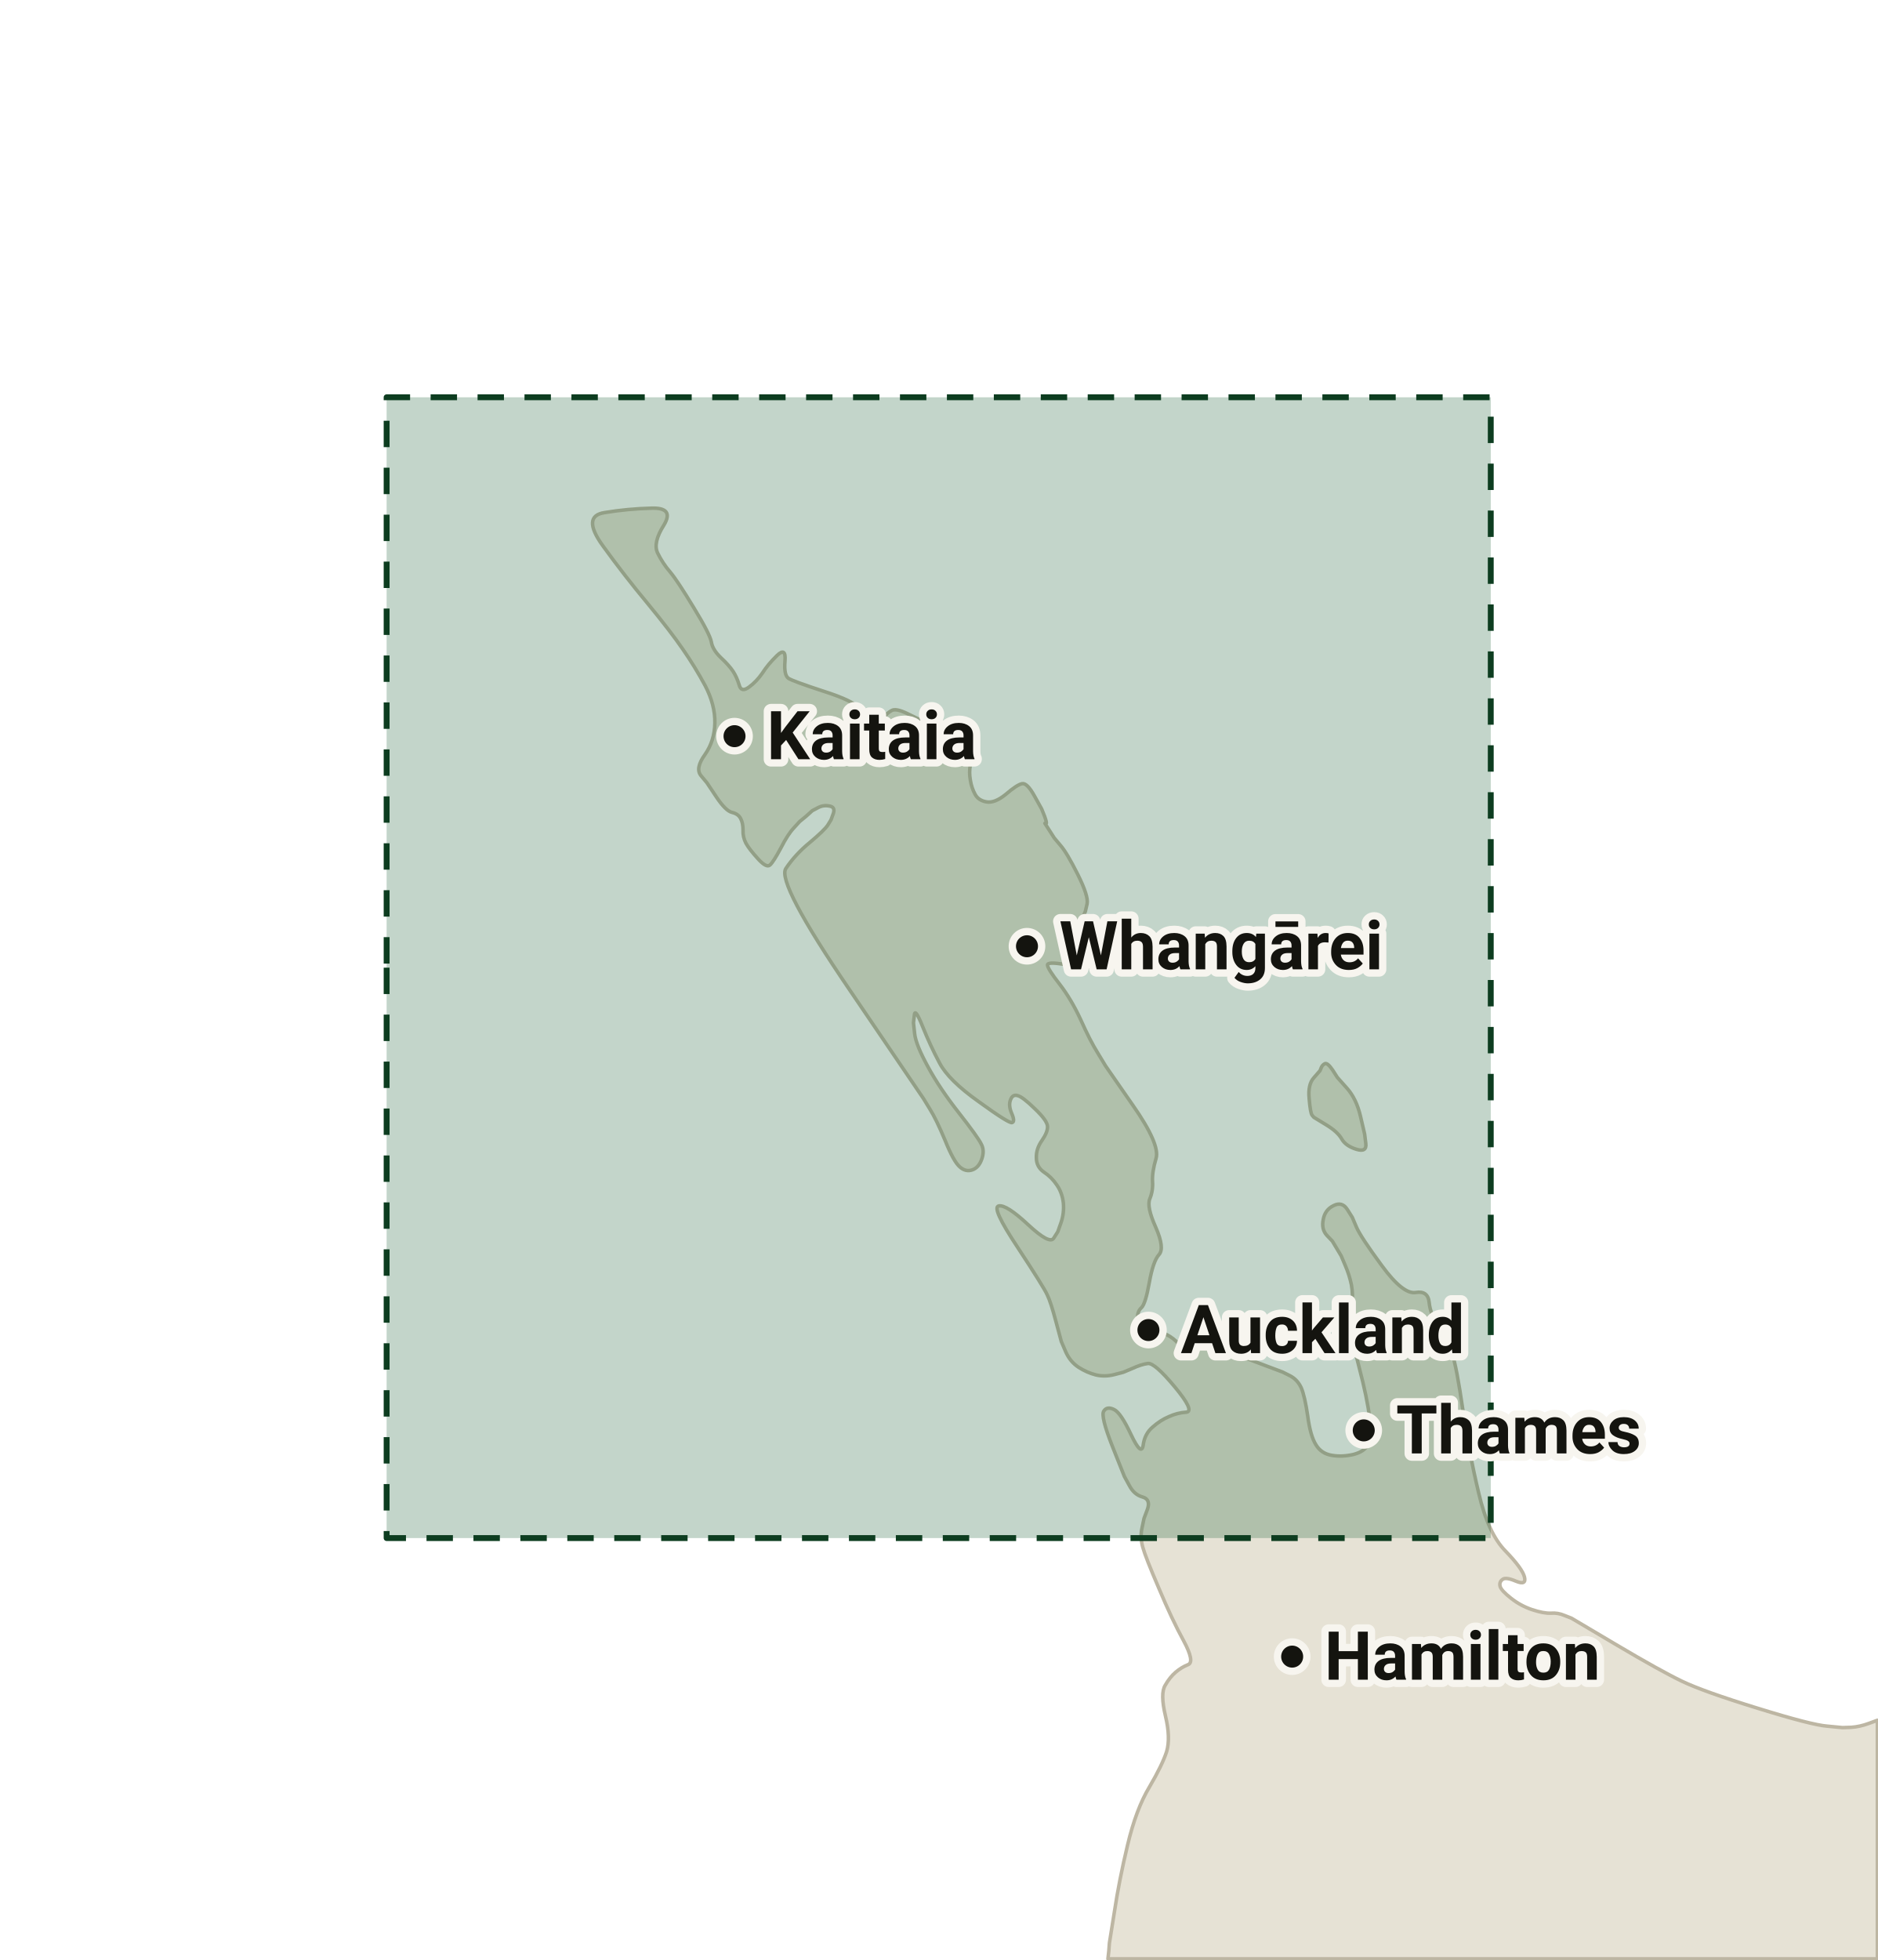
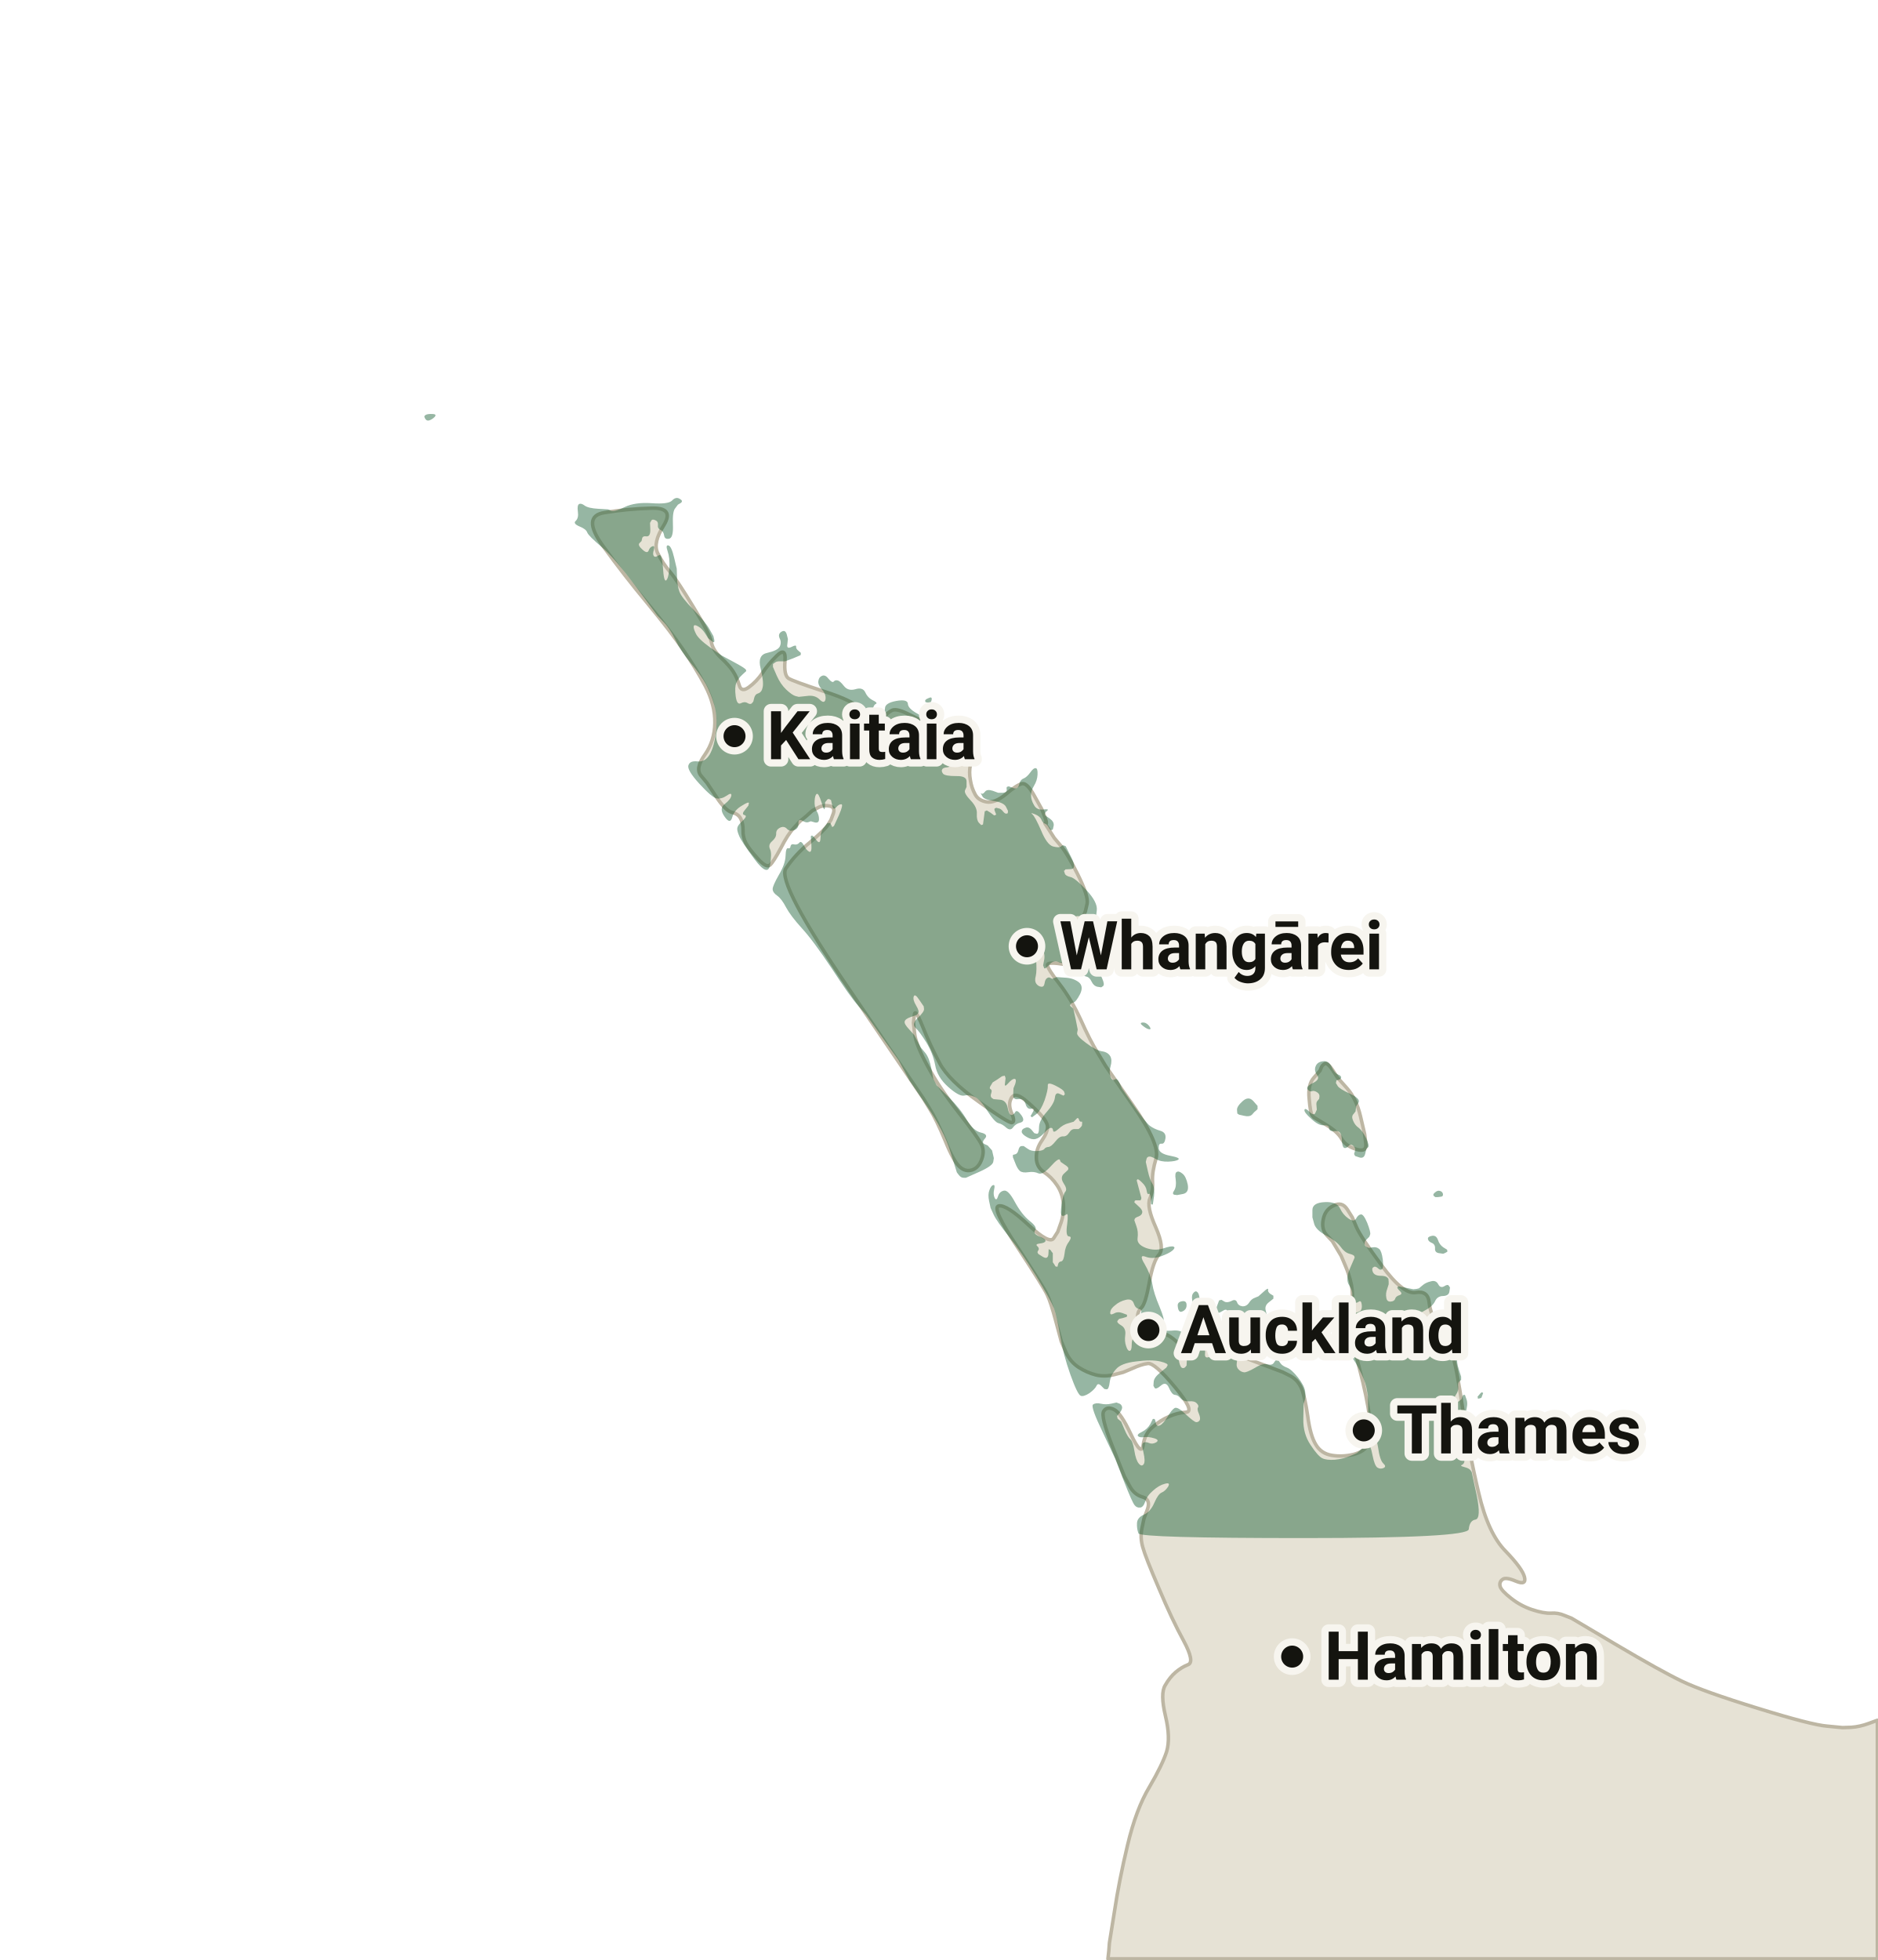
<svg xmlns="http://www.w3.org/2000/svg" viewBox="0 0 640 668" width="640" height="668" role="img">
  <style>
  .land { fill: #e6e2d5; stroke: #bdb6a3; stroke-width: 1.2; stroke-linejoin: round; }
  .admin { fill: none; stroke: #cfcabb; stroke-width: 1; stroke-linejoin: round; }
  /* **No stroke, on purpose.** A region is often a dozen Level III ecoregions,
     drawn as one path with a subpath each, so any stroke outlines every
     *internal* seam as boldly as the region's own edge — the Mid-Atlantic, at
     fifteen of them, read as a shattered windscreen. And those seams answer no
     question a reader has: the caption already names the ecoregions in words,
     and which of them a garden sits in changes nothing about what to plant. The
     region is one shape, so it is drawn as one shape. Because every ring is a
     subpath of a single path, fill-opacity composites once for the whole
     union - touching polygons leave no seam at all. */
  .cover { fill: #175e33; fill-opacity: 0.45; }
  .cover-box { fill: #175e33; fill-opacity: 0.26; stroke: #0d3d20; stroke-width: 2;
               stroke-dasharray: 9 7; stroke-linejoin: round; }
  .pin { fill: #14140f; stroke: #f7f5ef; stroke-width: 2.5; }
  .pin-label { font: 600 23px system-ui, -apple-system, "Segoe UI", Roboto, sans-serif;
               fill: #14140f; stroke: #f7f5ef; stroke-width: 5; paint-order: stroke;
               stroke-linejoin: round; dominant-baseline: central; }
  @media (prefers-color-scheme: dark) {
    .land { fill: #2e3325; stroke: #545d43; }
    .admin { stroke: #434b36; }
    .cover { fill: #7ec894; fill-opacity: 0.42; }
    .cover-box { fill: #7ec894; fill-opacity: 0.22; stroke: #b9e6c6; }
    .pin { fill: #f2f1e8; stroke: #14160f; }
    .pin-label { fill: #f2f1e8; stroke: #14160f; }
  }
</style>
  <path class="land" fill-rule="evenodd" d="M463.8 380.5L465.2 386.5L465.6 389.7Q466 392.8 462.4 391.7Q458.8 390.6 457.4 388.2Q456 385.7 452 383.3L447.9 380.8L447.3 380.1Q446.7 379.3 446.3 374.5Q445.8 369.6 447.9 367.3L450 364.9L450.4 363.9Q450.8 362.9 451.7 362.5Q452.6 362.2 454.3 364.7L455.9 367.2L459.2 370.9Q462.4 374.5 463.8 380.5ZM249.9 228.8Q251.2 230.8 252 233.5Q252.7 236.1 255.3 234.2Q257.9 232.3 259.9 229.4Q261.8 226.4 264.9 223.4Q268 220.4 267.6 225.3Q267.2 230.1 268.8 231.2Q270.4 232.2 280.8 235.6Q291.2 238.9 293.4 241.8Q295.5 244.6 297.7 245.4Q299.9 246.2 301.2 244.6Q302.4 243 303.9 242.2Q305.3 241.3 309.1 243.1L312.8 244.9L321.3 249.8Q329.8 254.7 330.5 256.4Q331.2 258.1 330.8 260.7Q330.3 263.2 330.8 265.9Q331.2 268.5 332.4 270.7Q333.5 272.8 336.3 273.3Q339.1 273.8 342.9 270.7Q346.6 267.5 348.4 267.1Q350.1 266.7 352.6 271.2L355.1 275.7L356.1 278.2Q357 280.7 356.6 280.7L356.2 280.6L357.8 283.1L359.4 285.6L361.5 288.1Q363.7 290.6 367.4 298Q371.1 305.4 370.6 308L370 310.6L369 313Q367.9 315.3 371.3 322.2Q374.7 329 372.5 329.5Q370.2 329.9 363.5 328.8Q356.8 327.6 357.1 329Q357.3 330.4 361.2 335.4Q365.1 340.4 368.4 347.5Q371.6 354.7 374.3 359L376.9 363.3L386.2 376.7Q395.5 390 394.1 394.8Q392.7 399.5 392.9 402.7Q393.1 405.8 392 408.5Q390.8 411.2 394 418.3Q397.1 425.4 395.1 427.6Q393.1 429.8 391.8 437.1Q390.5 444.4 389.1 445.7Q387.6 447 387.8 449.7Q388 452.3 391.8 453Q395.5 453.7 397.8 454.9Q400 456 402 458.2Q403.9 460.3 405.1 457.7Q406.3 455.1 408 454.4Q409.6 453.7 414.1 457.2Q418.5 460.6 427.9 464.1L437.2 467.6L439.8 468.9Q442.3 470.2 443.6 473Q444.8 475.8 445.8 482.6Q446.7 489.4 448.6 492.4Q450.4 495.4 454 496Q457.5 496.6 461.4 495.7Q465.2 494.7 466.4 492.3Q467.6 489.8 466.9 483.2Q466.1 476.5 463.3 465.9Q460.5 455.2 460.5 451.8L460.5 448.3L460.9 444.8Q461.3 441.3 460.7 437.9Q460 434.5 458.6 431.3L457.2 428L455.7 425.5L454.2 423L452.3 421Q450.4 418.9 451.1 415.6Q451.7 412.3 454.6 410.9Q457.5 409.4 459.3 412.2L461 414.9L462.4 418.2Q463.8 421.5 471.1 431.4Q478.3 441.2 482.6 440.5Q486.8 439.8 487.2 443.9Q487.6 448 490.5 452.2Q493.4 456.3 495 461.2Q496.6 466 498.7 480.6Q500.8 495.1 504.1 508.9Q507.3 522.6 513.2 528.6Q519 534.6 519.7 537.5Q520.4 540.4 516.8 538.9Q513.3 537.4 512.2 538.3Q511 539.2 511.4 540.7Q511.8 542.1 515.1 544.7Q518.4 547.3 522.3 548.6Q526.2 549.9 528.7 549.8Q531.1 549.6 533.4 550.6L535.7 551.5L550.9 560.5Q566.1 569.5 573.4 573Q580.7 576.5 599.2 582.2Q617.6 587.9 622.9 588.3L628.1 588.8L631.1 588.7Q634 588.5 637 587.4L640 586.3L640 627L640 667.6L508.9 667.6L377.7 667.6L378 664.9L378.2 662.2L379.9 651.6Q381.5 640.9 384.4 628.8Q387.3 616.6 391.8 609.1Q396.2 601.6 397.7 597Q399.1 592.3 397.3 584.8Q395.5 577.2 397.2 574.4Q398.8 571.6 400.8 569.9Q402.8 568.2 405.1 567.3Q407.3 566.3 403.5 559.2Q399.6 552.1 395.1 541.4Q390.5 530.7 389.6 527.4Q388.6 524 389.3 520.8L390 517.5L391.2 514.3Q392.3 511 389.5 510.2Q386.6 509.4 385 506.3L383.3 503.2L379.2 492.9Q375.1 482.5 376.3 480.9Q377.4 479.2 379.8 480.4Q382.1 481.5 385.6 489Q389.1 496.4 389.7 492.6Q390.2 488.7 392.9 486.4Q395.6 484 398.5 482.8Q401.3 481.5 404.4 481.3Q407.4 481 400.5 472.7Q393.6 464.4 391.3 464.7Q389 465 386 466.4L382.9 467.7L379.8 468.5Q376.6 469.3 373.6 468.6Q370.5 467.8 367.7 466Q364.8 464.1 363.3 460.7L361.8 457.2L360 450.5Q358.2 443.7 357 441.3Q355.9 438.8 346.9 425.1Q337.8 411.4 340.5 411Q343.1 410.5 350.5 417.4Q357.8 424.2 359.2 422L360.6 419.8L361.7 416.7Q362.8 413.5 362.5 410Q362.1 406.5 360.3 403.9Q358.5 401.2 355.9 399.5Q353.3 397.7 353.3 394.6Q353.2 391.5 355.2 388.7Q357.2 385.8 357.1 383.9Q357 381.9 352.8 377.9Q348.6 373.8 346.9 373.4Q345.2 372.9 344.5 374.8Q343.7 376.7 344.9 379.5Q346.1 382.3 345 382.6Q343.9 382.9 333.7 375.5Q323.4 368.2 320.3 362.3Q317.1 356.3 314.5 349.8Q311.9 343.3 311.7 346L311.4 348.6L311.8 352.3Q312.2 356 316.3 363.5Q320.3 370.9 326.9 379.3Q333.4 387.6 334.5 389.9Q335.7 392.1 334.7 395Q333.7 397.9 331.5 398.7Q329.2 399.5 327.2 397.7Q325.1 395.9 322.2 388.7Q319.2 381.5 317 378L314.8 374.4L289.8 337.6Q264.7 300.8 267.9 296Q271.1 291.2 276.1 287.1Q281 283 282.2 281.2L283.3 279.4L284.1 277.2Q284.8 275 282.7 274.7Q280.6 274.3 278.8 275.3L276.9 276.3L274.8 278.2L272.6 280L270.6 282.2Q268.6 284.3 266.2 289Q263.7 293.7 262.5 294.8Q261.3 295.9 258.4 292.7Q255.4 289.4 254.3 287.4Q253.2 285.3 253.3 282.9Q253.3 280.5 252.5 279Q251.7 277.4 249.6 276.9Q247.4 276.4 244.2 271.6L241 266.8L239 264.4Q236.9 261.9 240.3 257.2Q243.6 252.5 243.7 246.4Q243.8 240.2 240.4 233.7Q236.9 227.2 232.8 221.3Q228.7 215.3 220.8 205.7Q212.8 196.1 205.5 186Q198.2 175.9 206.1 174.7Q214 173.4 222 173.2Q230 172.9 226.3 179Q222.5 185 224.2 188.5Q225.9 192 228.5 195Q231 198 236.5 207.1Q242 216.1 242.5 218.8Q242.9 221.4 245.7 224.1Q248.5 226.7 249.9 228.8Z" />
-   <path class="cover-box" fill-rule="evenodd" d="M131.8 329.8L131.8 524.2L320 524.2L508.2 524.2L508.2 329.8L508.2 135.4L320 135.4L131.8 135.4L131.8 329.8Z" />
+   <path class="cover" fill-rule="evenodd" d="M505.3 475.6L505 476.4L504.4 476.6L503.8 476.7L503.8 476.4L503.7 476L504.4 475.2Q505.1 474.3 505.4 474.6L505.6 474.8L505.3 475.6ZM435.5 454.9Q435.7 458.2 434.9 458.3Q434 458.4 433.2 457.5Q432.4 456.6 432.7 454.9L433 453.2L433.7 452.3Q434.4 451.3 434.9 451.4Q435.3 451.5 435.5 454.9ZM403.7 446.6Q402.7 447.3 402.2 447Q401.6 446.6 401.5 445.2Q401.3 443.8 402.9 443.5Q404.4 443.2 404.5 444.6Q404.6 445.9 403.7 446.6ZM408.1 445Q407.1 446.2 406.6 443.9Q406 441.6 406.8 440.7Q407.5 439.8 408.1 440.3Q408.7 440.7 408.9 442.3Q409 443.8 408.1 445ZM432.6 443.8Q431 445 431.5 446.7L431.9 448.4L431.7 449.3L431.4 450.1L430.6 450.7Q429.8 451.2 429.3 450.5Q428.8 449.8 428 450.4Q427.1 450.9 426.5 450.6Q425.9 450.2 424.2 450.7Q422.5 451.2 422.1 450.6Q421.7 450 420.5 449.9Q419.2 449.7 419.6 449.1Q419.9 448.5 419.3 448.1L418.6 447.7L418.4 446.8Q418.1 445.9 416.6 446.9Q415 447.9 414.7 447.2Q414.4 446.4 415 444.8L415.6 443.2L416 443.1L416.4 443L417.4 443.6Q418.3 444.1 419.8 443.4Q421.2 442.6 421.7 443.8Q422.1 445 423.5 445.2Q424.9 445.3 425.8 444Q426.6 442.7 427.8 442.3L429 441.8L430.7 440.3Q432.4 438.7 432.3 439.5Q432.1 440.3 433.1 441L434.1 441.6L434.1 442.1L434.1 442.6L432.6 443.8ZM492.7 427L492 427.3L490.6 427.1Q489.1 426.9 489.2 425.5Q489.3 424.1 488.1 423.6Q486.9 423.1 486.8 422.3Q486.6 421.5 488.1 421.2Q489.6 420.9 490.2 422.6Q490.7 424.2 492 425.1L493.3 425.9L493.4 426.3L493.4 426.6L492.7 427ZM491.5 407.8L490.9 407.9L490.1 408L489.3 408L488.8 407.6Q488.3 407.1 489.2 406.4Q490.1 405.6 490.9 405.9Q491.7 406.1 491.9 406.9Q492 407.6 491.5 407.8ZM403.4 406.9L401.3 407.3L400.4 407.2Q399.4 407 400.3 405.7Q401.1 404.4 400.8 402Q400.4 399.7 401.2 399.4Q401.9 399 403.1 400Q404.3 400.9 404.9 403.7Q405.4 406.4 403.4 406.9ZM428.2 378.5L427.6 379L426.8 379.9Q425.9 380.7 424.2 380.3L422.4 379.9L422.1 379.7L421.8 379.5L421.7 378.3Q421.6 377.1 423.6 375.3Q425.6 373.5 427.2 375.2L428.7 376.9L428.7 377.5L428.7 378L428.2 378.5ZM456 370.1Q456.6 371.1 460.3 372.8Q463.9 374.5 463.1 375.8L462.3 377.1L462.2 378L462.1 378.8L461.4 379.7Q460.6 380.5 461.3 382Q461.9 383.5 463.2 384.4Q464.4 385.3 465.7 387.9Q466.9 390.4 466.4 391L465.8 391.5L465.4 393.2Q465 394.9 463.5 394.5L462 394L461.8 393.7L461.6 393.3L461.9 392.3Q462.2 391.2 461.3 390.5Q460.4 389.7 459.7 390.6Q458.9 391.5 458.2 391.2Q457.5 390.8 457.4 388Q457.2 385.2 455.2 385.5Q453.1 385.7 453.1 384.5Q453 383.4 451.3 383.5Q449.6 383.7 447.1 381.4Q444.5 379.1 444.7 378.3Q444.8 377.4 446.4 378.9Q447.9 380.4 448.4 379.3L448.9 378.2L448.8 376.9Q448.6 375.6 449.2 375.1L449.7 374.5L449.8 373.7Q449.9 372.8 448.9 372.2Q447.9 371.6 447.2 371.9Q446.5 372.2 445.8 371.3Q445.1 370.3 447.6 369.1Q450.1 367.9 449 366.4Q447.9 364.9 448.5 363.4Q449.1 361.9 451 361.7Q452.8 361.4 453.9 363.5Q454.9 365.7 456.1 366.2Q457.2 366.6 457.2 367.2Q457.2 367.7 456.4 368L455.6 368.2L455.5 368.7L455.4 369.1L456 370.1ZM391.7 349.6Q392.6 350.8 391.9 350.8Q391.1 350.8 389.7 349.7Q388.2 348.6 389.5 348.5Q390.7 348.4 391.7 349.6ZM317.6 238.5Q317.4 239.7 316.5 239.5L315.5 239.3L315.4 238.9Q315.3 238.4 316.6 237.9Q317.8 237.3 317.6 238.5ZM232.1 171.4L231.1 172L230.2 173.2Q229.2 174.3 229.4 178.8Q229.6 183.3 228.1 183.6Q226.6 183.9 226.4 182.5Q226.2 181.1 225.2 180.6Q224.1 180.1 224.3 178.9Q224.4 177.7 223.4 177.3Q222.3 176.8 222 177.5L221.6 178.2L221.7 180.6Q221.7 182.9 220.4 182.8Q219.1 182.6 218.9 183.5L218.7 184.4L218 185.1Q217.3 185.8 219 187.3Q220.6 188.8 221.1 187.7Q221.5 186.5 222.4 186.2Q223.3 185.8 222.9 187.4Q222.4 188.9 222.9 189.5Q223.3 190.1 224.5 189.3Q225.6 188.4 226 193.4Q226.3 198.4 227.1 197.8Q227.9 197.1 228.2 193.6Q228.4 190.2 227.6 187.9Q226.8 185.6 227.9 185.9Q228.9 186.2 229.8 190L230.7 193.8L230.8 196.8Q230.9 199.7 231.6 201.6Q232.3 203.6 236.5 207.9Q240.6 212.1 241.9 214.5L243.2 216.8L243.5 218.1Q243.7 219.4 242.6 218.5L241.4 217.5L240.4 215.9Q239.3 214.2 238 213.5Q236.7 212.7 236.5 213.4Q236.3 214.1 237.2 215.9Q238 217.7 242 220.6L246 223.4L250.1 225.6Q254.2 227.8 254.3 228.3L254.4 228.7L253 230Q251.6 231.3 251 232.8Q250.4 234.2 250.8 237.3Q251.2 240.3 252.5 239.7Q253.8 239 254.8 239.6Q255.8 240.2 256.3 239.7L256.8 239.1L257.1 237.9Q257.4 236.6 258.5 236.3Q259.7 235.9 260 234.2Q260.4 232.4 259.3 227.8Q258.1 223.2 261.6 222.5Q265.1 221.7 265.8 220.4Q266.5 219 265.8 217.6Q265.1 216.1 266.4 215.3Q267.7 214.5 268.2 216.2L268.6 217.8L268.4 219.6Q268.1 221.3 269.8 220.5Q271.5 219.6 271.4 220.4Q271.3 221.1 272.2 221.8L273 222.5L273 222.9L272.9 223.3L270.3 224.4L267.6 225.4L266.2 225.4Q264.8 225.3 264.2 225.8L263.5 226.3L263.5 226.8L263.5 227.3L264.8 230.3Q266.1 233.2 268 235Q269.9 236.8 271.1 237.2L272.3 237.5L275.1 237.2Q277.8 236.8 279.4 238.4Q281 240 281.4 238.4Q281.7 236.7 280.2 235Q278.7 233.3 279 232Q279.2 230.7 280.3 230.3Q281.4 229.9 282.5 231.4Q283.7 232.8 284.2 232.3Q284.7 231.7 285.5 231.9Q286.3 232 287.7 233.8Q289.1 235.6 291.6 234.9Q294.1 234.1 295 236Q295.8 237.8 297.6 238.7Q299.3 239.5 298.6 239.9Q297.8 240.2 297.5 241.9Q297.1 243.5 295.5 244.5Q293.8 245.5 295.4 247.5Q296.9 249.4 298.6 249.3Q300.3 249.1 299.9 247.2Q299.5 245.2 300.6 244.2Q301.6 243.1 301.7 241.4Q301.7 239.6 305.5 238.9Q309.4 238.2 309.5 239.9Q309.6 241.5 312.7 243.2Q315.8 244.9 316.6 247.3Q317.3 249.7 318.1 250.6Q318.8 251.4 320.8 252.1Q322.8 252.7 326.2 252.4Q329.5 252 330.2 252.4L330.8 252.8L332.5 255.4L334.2 258L334.4 258.9Q334.5 259.7 332.3 260.1Q330.1 260.5 329.6 260Q329 259.5 329.2 258.1L329.3 256.6L329 256.4Q328.6 256.2 328 257.2Q327.3 258.1 326.3 257Q325.3 255.9 323.7 256.4Q322.1 256.9 323.3 259.2Q324.4 261.4 323 261.5Q321.5 261.6 321.2 262.2Q320.8 262.8 321.5 263.7Q322.2 264.5 325.9 264.5Q329.5 264.4 329.5 266.3L329.5 268.2L329 269.3Q328.5 270.3 330.9 272.8Q333.2 275.2 333 277.4Q332.9 279.5 333.7 280.4L334.5 281.2L334.8 281.1L335.1 281L335.4 278.8L335.7 276.5L336 276.4L336.4 276.2L337.7 277L338.9 277.9L339.3 277.8L339.6 277.6L339.2 276.6Q338.8 275.6 339.2 275.5L339.6 275.3L340.4 275.5Q341.2 275.6 341.9 276.5Q342.6 277.4 343.1 277.3L343.5 277.2L343.6 276.8L343.6 276.3L342.9 274.9Q342.1 273.5 338.8 273Q335.4 272.5 334.9 271.4L334.3 270.3L334.7 270.5Q335.1 270.7 335.8 269.8Q336.5 268.9 338.4 269.5L340.3 270.2L341.8 270.2Q343.3 270.1 343.2 269.1Q343 268.1 343.5 268.1L343.9 268L345.5 268.6Q347 269.1 347.4 267.4Q347.8 265.7 349 265.3Q350.1 264.8 351.2 263.3Q352.3 261.7 353.1 261.8Q353.8 261.9 353.7 264Q353.6 266 352.5 267.8Q351.4 269.6 351.5 271.2Q351.5 272.7 352.5 274.4Q353.4 276.1 355.6 275.9Q357.8 275.6 357 276.3Q356.1 277 356.2 277.5L356.3 277.9L357.9 279Q359.4 280.1 359.2 281.4L358.9 282.7L358.5 282.9Q358 283 357.5 282Q356.9 280.9 356.2 280.7Q355.4 280.4 355 279.3Q354.5 278.2 352.8 277.5Q351 276.8 351.9 277.5Q352.8 278.2 354.9 283Q356.9 287.9 359 288.5Q361.1 289 361.7 288.5Q362.2 287.9 362.8 288.2L363.3 288.4L365.2 292.2Q367.1 296 365.2 296.2L363.2 296.3L363 296.6L362.7 296.8L363 297.7Q363.2 298.5 364.9 298.9Q366.5 299.2 370.4 303.4Q374.2 307.5 373.9 310.2L373.6 312.8L373.3 313L373 313.2L370.3 312.7L367.5 312.2L366.1 312.4Q364.6 312.6 364.9 313.4L365.1 314.2L365.8 314.7L366.4 315.1L367.9 315.2L369.3 315.3L369.5 315.5L369.6 315.7L368.9 316Q368.2 316.4 368.5 316.7L368.7 316.9L370.1 317.1Q371.5 317.3 371.4 318.6Q371.3 319.9 370.1 320.8Q368.8 321.6 370.5 323.2Q372.2 324.7 373.6 324.7Q375 324.7 374.8 328Q374.6 331.2 375.7 333.4Q376.7 335.6 376 336.1L375.4 336.5L374.1 336.3Q372.8 336 372.1 334.5Q371.4 333 370.2 332.8Q369 332.5 369 330.9Q368.9 329.3 367.4 329Q365.8 328.6 366.2 328L366.6 327.3L366.4 327.1L366.2 326.9L364.5 327.8Q362.7 328.6 360.9 327.9Q359.1 327.1 357.6 328.9Q356.1 330.6 355.9 329.8L355.6 329L356 326.9Q356.3 324.7 355 322.8Q353.6 320.9 353.2 321.9Q352.8 322.9 353.2 326.9Q353.5 330.8 353.1 332.6Q352.6 334.3 353.3 335.3Q354 336.2 355 336.3Q355.9 336.4 356.1 335.1Q356.3 333.8 356.9 333.4Q357.5 332.9 358.1 333.3L358.7 333.6L359.5 333.3L360.2 333L363 333.2Q365.8 333.3 367.7 334.7Q369.5 336.1 368.2 338.8Q366.8 341.5 365.9 341.7Q365 341.9 364.9 342.4L364.8 342.8L365.4 343.3L365.9 343.8L366.7 347.4L367.4 350.9L367.2 352Q366.9 353 370.3 355.5Q373.6 358 375.7 358.3Q377.7 358.6 378.5 360Q379.2 361.3 378.6 363.4Q378 365.4 378.6 367Q379.2 368.5 380 367.9Q380.8 367.3 381.7 369.2L382.5 371L386.5 376.8Q390.5 382.5 392 383.7Q393.5 384.8 395.6 385.4Q397.6 386 397.3 388Q397 389.9 396 389.8Q394.9 389.6 395 391.4Q395.2 393.2 398.9 393.9Q402.5 394.6 401.7 395.2Q400.9 395.8 398.3 395.9Q395.7 396 394 395Q392.3 394 391.6 394.2Q390.9 394.4 390.8 395.2L390.6 396L391.3 399.1Q392 402.2 392.9 403.5Q393.7 404.9 393.4 407.7L393 410.5L392.7 410.5L392.4 410.4L392.3 408.5Q392.1 406.5 391.6 406.9Q391.1 407.2 390.9 405.8Q390.7 404.3 389.3 403Q387.9 401.6 387.7 402L387.5 402.3L388.3 405.3L389.1 408.3L389 408.7L388.8 409.1L387.8 409.1Q386.8 409 386.8 409.4L386.7 409.8L388.1 411.1Q389.5 412.3 389.4 413.2Q389.3 414.1 388.1 414.6Q386.9 415 386.8 415.5L386.7 415.9L387.4 417.9Q388.1 419.8 387.8 422Q387.5 424.1 390.6 425.3Q393.6 426.4 396.5 425.5Q399.4 424.5 400.1 424.9Q400.8 425.2 399.7 426.2Q398.5 427.2 395.7 428.2Q392.8 429.2 390.5 428.3Q388.1 427.4 390.2 430.8Q392.2 434.2 392.8 437.5Q393.3 440.7 395.3 445.4Q397.2 450 396.5 450.1Q395.8 450.1 394.6 448.7Q393.3 447.2 392 448.1L390.7 449L390 449L389.2 449L388.9 448.8L388.6 448.5L389 447.4Q389.4 446.3 388.2 446.1Q387 445.8 386.5 444.2Q385.9 442.5 383.8 443Q381.7 443.5 380.2 444.8Q378.6 446 378.5 447.2Q378.3 448.4 379.7 447.7Q381 446.9 382.6 447.5L384.2 448.1L384.2 448.5L384.1 448.8L382.8 449.2L381.5 449.5L381 450.1Q380.5 450.7 382.2 451.7Q383.9 452.7 383.6 455Q383.3 457.2 383.9 458.8Q384.4 460.4 385.1 460.4Q385.8 460.3 385.8 458.3Q385.8 456.2 386.6 456.2Q387.3 456.1 387.6 455.3Q387.8 454.5 389 453.6Q390.2 452.6 392.5 452.6Q394.7 452.6 395.8 453.2Q396.9 453.7 399.5 453.5Q402.2 453.2 403.3 454.3Q404.4 455.3 404.2 456.7Q403.9 458.1 402.6 459.5Q401.3 460.9 401.8 463.3Q402.2 465.6 402.8 466.1Q403.4 466.5 404 466L404.5 465.4L404.6 463.5Q404.6 461.5 405.6 459.7Q406.5 457.9 406.6 455.9L406.7 453.9L407.2 452.9Q407.7 451.8 408.1 453.6Q408.5 455.4 409.8 457.4Q411 459.4 410.8 461.2Q410.6 462.9 411.8 462.6Q412.9 462.3 413.5 462.8Q414.1 463.3 415.2 462.8Q416.2 462.3 415.2 460.1L414.2 457.9L414.2 457.4L414.1 456.8L414.7 456.3Q415.2 455.7 417.3 456.2Q419.3 456.6 420.9 457.9Q422.4 459.1 422.6 460.6L422.7 462L422.3 462.6L421.8 463.2L421.6 464.6Q421.4 466 422.3 466.8Q423.1 467.6 424.1 467.7Q425 467.8 427.8 466.2Q430.5 464.5 432.1 465Q433.7 465.4 434.3 464.4Q434.9 463.4 435.4 463.5L435.8 463.6L436.5 464.6Q437.1 465.5 438.7 466.1Q440.3 466.7 442.5 469.5Q444.6 472.2 444.9 474.1Q445.2 476 444.8 477.2L444.4 478.4L444.3 483.6Q444.2 488.7 446.8 492.5Q449.3 496.3 450.8 497Q452.2 497.7 455.1 497.5Q458 497.2 460.3 496.2L462.6 495.2L464.1 493.9Q465.5 492.6 466.4 492.5Q467.2 492.3 467.9 496Q468.6 499.6 469.6 500.2Q470.6 500.8 471.7 500.3Q472.7 499.8 471.6 498.8Q470.4 497.7 469.8 493.4Q469.1 489 467.8 486.5Q466.4 484 466.4 479.8L466.3 475.6L465.8 472.9Q465.2 470.1 463.1 466.2Q461 462.2 459.4 461.1Q457.8 460 457.6 458.6Q457.3 457.2 456.2 456.2Q455.1 455.1 455.8 454.7Q456.5 454.3 458.1 454.8Q459.7 455.2 461.1 454.4L462.4 453.6L462.5 453.2Q462.6 452.7 459.9 452.3Q457.1 451.9 457.6 451.4Q458.1 450.8 459.5 450.7Q460.9 450.5 459.5 449.5Q458.1 448.4 460.8 447.8Q463.4 447.2 463.9 446.6Q464.4 445.9 464.2 444.5Q464 443 463.1 443.7Q462.1 444.4 461.5 443.4Q460.8 442.4 461 441.2Q461.1 439.9 459.9 438Q458.6 436 460.2 432.3L461.8 428.6L461.7 428.2Q461.6 427.7 460 427.3Q458.3 426.8 457 424.9Q455.6 423 452.1 421.1Q448.6 419.2 448 417.1L447.4 414.9L447.4 412.4Q447.4 409.9 451.6 409.7Q455.7 409.5 456.8 411.8Q457.8 414 459.7 415.3Q461.6 416.6 462.3 415.3Q463 414 463.9 413.9Q464.8 413.7 466.1 416.8Q467.3 419.9 467.1 420.7L466.8 421.5L466 422.3Q465.1 423.1 465.2 423.9Q465.2 424.6 465.9 425L466.6 425.3L468 425.1Q469.3 424.9 470.2 425.7Q471 426.4 471.4 429.3Q471.7 432.2 471.1 432.6Q470.5 433 469.7 432.2Q468.8 431.4 468.2 431.9Q467.5 432.3 468 433.5Q468.5 434.7 470.4 434.8Q472.2 434.8 472.8 435.3L473.3 435.8L473.4 436.8L473.4 437.7L472.9 439.3Q472.3 440.8 472.6 442.3Q472.8 443.7 474.1 443.6Q475.3 443.5 475.6 442.7Q475.8 441.8 477.1 441.4Q478.3 441 477.2 440Q476.1 438.9 476.4 438.7L476.7 438.4L479.3 438.9L481.8 439.4L482.8 439.3L483.7 439.1L484.9 438.1Q486 437.1 487.8 436.7Q489.5 436.2 490.3 437.7Q491 439.1 492.3 438.4Q493.5 437.6 493.9 438.2L494.3 438.8L494.1 440.2Q493.9 441.6 492 441.7Q490 441.7 489.2 443.5Q488.3 445.3 485.8 446.6Q483.2 447.9 481.7 450.2Q480.2 452.4 480.9 453.3Q481.5 454.1 481.2 455.1Q480.9 456.1 482.5 457.2Q484.1 458.2 484.1 457.6Q484.1 456.9 485 456.2Q485.8 455.4 485.2 454.3Q484.6 453.2 485 452Q485.3 450.7 487.1 451.3Q488.8 451.9 489.5 451Q490.2 450 492 451Q493.7 451.9 494.1 454.7Q494.5 457.5 495.8 459.5Q497 461.5 496.8 462.9Q496.5 464.2 497.3 466.7L498.1 469.2L498.1 469.8L498.1 470.3L497.5 470.8Q496.9 471.3 497.1 472.6Q497.2 473.9 496.6 474.9L496 475.9L495.9 476.9L495.8 477.8L496.1 478.1L496.3 478.3L497.3 477.6L498.2 476.9L498.5 476.1Q498.7 475.3 499.1 475.4L499.4 475.4L500 477.1Q500.5 478.7 499.6 481.5L498.7 484.3L497.8 485.6Q496.9 486.9 497.4 487.5Q497.9 488 499.1 487.7Q500.2 487.4 500.3 487.9L500.3 488.4L500.1 489.2L499.8 490L500.2 492.5Q500.5 494.9 499.3 492.8L498.1 490.7L497.7 490.7Q497.3 490.7 497.4 492.8Q497.5 494.8 498.4 496.1Q499.3 497.3 499.2 498.2Q499 499 498.3 499.3Q497.6 499.6 499.2 500Q500.8 500.4 501.3 501.1L501.7 501.7L503.4 509.6Q505 517.5 503 517.9Q501 518.2 500.7 521.2Q500.4 524.2 444.6 524.2Q388.7 524.2 388.1 522.6Q387.5 521 387.6 519.1Q387.7 517.2 390 516.2Q392.2 515.2 393.5 512.2Q394.8 509.2 396 508.7Q397.2 508.2 398.2 506.7Q399.1 505.1 397.1 505.7Q395.1 506.2 393.1 508Q391 509.8 390.4 511.8Q389.7 513.8 388.6 513.8Q387.5 513.9 386.8 513Q386 512.1 383.1 504.7L380.2 497.2L376 488.3Q371.7 479.4 372.6 478.7Q373.5 478 375.3 478.4Q377 478.8 378.8 478.4L380.6 478L381.4 478.3Q382.2 478.5 382.5 479.4Q382.7 480.2 381.8 481.4L380.8 482.6L380.9 483.1L381 483.5L381.6 484L382.2 484.5L383.3 487.1Q384.4 489.7 385.3 490.5Q386.2 491.2 386.7 494.4Q387.2 497.6 388.2 498.8Q389.2 500 389.9 499Q390.5 498 389.8 495Q389 492 389.8 491.7Q390.6 491.3 391.7 491.8Q392.8 492.3 394.1 491.6Q395.4 490.8 393.5 490.2Q391.5 489.6 390.1 489.8Q388.6 490 388 489.5Q387.4 488.9 389.3 488Q391.1 487.1 392.1 485.4L393 483.6L393.4 483.6Q393.8 483.5 394 484.9Q394.2 486.3 395.4 485.8Q396.5 485.3 398 482.9Q399.4 480.5 400.4 479.9Q401.4 479.3 404.2 482Q407 484.6 407.8 484.7Q408.6 484.7 409 484Q409.3 483.3 408.7 481.8Q408 480.3 408.4 479.7Q408.8 479.1 408 478.3Q407.2 477.4 405.4 477.6Q403.5 477.7 402.5 476.6Q401.5 475.4 400.5 475.4Q399.5 475.3 398.5 473Q397.5 470.7 395.8 472.2Q394 473.7 393.6 473L393.2 472.3L393.3 470.9Q393.4 469.5 395.5 467.8L397.6 466.1L398 465.4Q398.4 464.7 395.5 464Q392.5 463.3 387.3 464Q382.1 464.6 380.4 466.7Q378.6 468.7 378.3 471.1Q378 473.5 377.3 473.5L376.5 473.4L375.4 472.3Q374.3 471.2 373.8 472.3Q373.3 473.4 371.4 474.8Q369.4 476.1 368.4 475.7Q367.3 475.2 364.9 468.5Q362.5 461.8 361.4 455.3Q360.3 448.7 359.3 445.9Q358.2 443.1 353.3 435Q348.3 426.9 344 421.5Q339.7 416.1 338.7 413.9L337.7 411.7L337.2 409.4Q336.7 407.1 337.3 405.6Q337.9 404 338.6 403.9Q339.3 403.7 338.9 405.4Q338.5 407.1 339.1 408.3Q339.7 409.4 340.2 407.8Q340.7 406.1 342.2 405.8Q343.7 405.4 346 409.7Q348.3 413.9 351 416.1Q353.7 418.2 352.9 419.3Q352 420.4 354.3 421.4Q356.6 422.3 356.4 423Q356.2 423.6 354.5 423.8Q352.8 424 353.6 424.7Q354.4 425.4 354 426.1Q353.5 426.7 353.8 427.1L354 427.4L355.6 428.4Q357.2 429.3 357.4 427.5L357.5 425.7L357.8 425.9L358.1 426L358.5 426.6L358.9 427.1L358.9 428.7L358.9 430.2L359.4 430.9L359.8 431.6L360.2 431.7L360.5 431.7L360.7 430.9Q360.9 430 361.8 429.9Q362.6 429.7 362.9 427.3Q363.1 424.9 364.4 423.2Q365.6 421.4 364.4 421.4Q363.2 421.3 363.8 417.2Q364.3 413.1 363.5 413.9Q362.6 414.6 362 414.3Q361.4 413.9 361.9 410.5Q362.4 407 363.2 406.1Q363.9 405.2 362.6 403.3Q361.3 401.3 362.7 400L364.1 398.7L364.2 398.2Q364.2 397.7 362.9 396.9L361.6 396L361.3 395.3Q360.9 394.5 358.2 397.5Q355.5 400.5 354 399.9Q352.5 399.2 350.6 399.5Q348.6 399.8 347.7 399.1Q346.8 398.3 346.1 396.4L345.3 394.4L345.3 394L345.3 393.6L346.1 393.4Q346.9 393.2 347.2 391.9Q347.5 390.6 348.3 390.6L349 390.6L350.3 391.5Q351.5 392.4 353.5 392.3Q355.5 392.2 356 391.6Q356.4 391 357.4 390.9Q358.4 390.8 359.8 389Q361.2 387.2 362.4 387.3Q363.6 387.4 364.5 386Q365.3 384.7 366.5 384.8L367.7 384.8L368.3 384.3L368.8 383.7L368.9 383L368.9 382.3L368.5 382.3Q368 382.3 367.8 381.5Q367.5 380.6 366.8 381.5L366 382.3L364.3 382.8Q362.5 383.2 360.8 384.8Q359.1 386.3 359 385.3Q358.9 384.3 358.2 384.4Q357.4 384.5 355.9 386.2Q354.3 387.9 353 388.2Q351.7 388.5 350 387.5Q348.3 386.5 348.3 385.7Q348.3 384.8 349.5 384.4Q350.6 383.9 351.6 385L352.6 386.2L353.4 386.4Q354.2 386.6 354.2 384.3Q354.2 381.9 356.8 379Q359.3 376.2 359.6 374.2Q359.8 372.1 361.2 372.8L362.5 373.4L362.8 373.2L363 372.9L362.8 372.2Q362.6 371.4 359.8 370Q357 368.6 357.2 370Q357.3 371.4 356.1 375Q354.8 378.5 353.3 379.7L351.8 380.8L351.6 380.6L351.3 380.4L352.1 379Q352.9 377.6 351.5 377.9Q350.1 378.1 349.6 376.2Q349 374.3 347.1 374.6Q345.2 374.9 345.4 372.9L345.5 370.9L346.1 369.4Q346.6 367.8 345.9 367.7Q345.1 367.6 343.7 369.2Q342.3 370.8 342.6 369.2L342.8 367.5L342.7 367.1L342.5 366.6L342.1 366.7L341.6 366.8L340 367.9L338.4 368.9L337.8 369.9Q337.1 370.9 337.7 371.2Q338.3 371.5 337.9 372.6Q337.5 373.7 338.1 374.2L338.7 374.6L340.9 374.8Q343 375 343.5 377.5Q344 380 344.8 380Q345.5 380 346.1 379Q346.7 378 348.2 380.1Q349.6 382.1 347.9 382.6Q346.2 383 345.3 384.3Q344.4 385.5 343 384.3Q341.7 383.1 340.4 382.8Q339.1 382.5 336.6 378.6Q334.1 374.6 332.2 373.8Q330.3 373 328.6 373.4Q326.9 373.7 323.2 370.4Q319.5 367.1 318.8 363Q318 358.9 315.8 355.3Q313.5 351.6 312.1 350.3Q310.7 349 312.9 346.9Q315.1 344.8 315 343.9L314.9 343L313.4 340.8Q311.9 338.5 311.5 339.6Q311.1 340.7 312.3 342.7Q313.5 344.7 313 345.3L312.5 345.9L310.5 346.6Q308.5 347.3 308.4 348.2Q308.2 349 310 350.9L311.7 352.8L312.8 354.9L313.9 357L315.4 358.8Q316.8 360.5 317.5 364.2L318.2 367.8L318.8 368.9L319.3 369.9L323.4 373.9Q327.4 377.9 329.6 381.7Q331.8 385.4 334.4 386Q337 386.6 335.8 388Q334.5 389.4 335.6 389.9L336.7 390.4L337.5 391.3L338.2 392.1L338.5 393.4L338.8 394.7L338.6 396Q338.3 397.4 333.8 399.4L329.3 401.4L328.5 401.4Q327.6 401.4 326.9 400.5L326.2 399.6L324 392.6Q321.9 385.6 316 377L310.1 368.3L308.2 364.8L306.3 361.3L300.8 353.6L295.3 345.9L292.6 342.8Q289.8 339.7 283.5 330Q277.1 320.4 273.3 316.3Q269.5 312.1 268 309.3Q266.5 306.4 265 305.3Q263.4 304.2 263.4 303Q263.4 301.9 265.5 298.2Q267.7 294.5 267.8 291.7Q267.9 288.8 268.7 289.1Q269.4 289.3 269.5 288.4Q269.7 287.5 270.8 287.8Q271.8 288 272.5 287.2Q273.1 286.4 274.1 288.2Q275 289.9 275.9 290.3Q276.8 290.6 276.6 287.8L276.4 285L276.7 284.8Q276.9 284.5 278.3 286.3Q279.6 288 279.7 285.7Q279.7 283.4 280.9 282L282.1 280.5L282.6 280.5L283 280.5L283.4 281.2L283.7 281.9L284 281.7L284.3 281.5L286 277.8Q287.6 274.1 286.8 274.1Q285.9 274.1 285 275.2Q284 276.3 283.7 274.5L283.3 272.7L282.8 272.4Q282.2 272.1 281.8 272.8L281.3 273.4L281.2 275.2Q281.1 277 280.1 273.6Q279 270.1 278.4 270.6Q277.8 271 277.7 273Q277.6 275 278.4 276.4Q279.2 277.7 279.2 279.2Q279.2 280.6 277.8 280.3L276.4 279.9L275.6 280.2Q274.8 280.5 273.5 279.7Q272.1 278.9 272.2 280.6Q272.3 282.3 270.8 282.9Q269.2 283.5 268.3 282.5Q267.3 281.4 265.9 282.1Q264.5 282.8 264.6 284.2Q264.6 285.5 263.2 286.7Q261.8 287.9 262.5 289.4Q263.2 290.8 262.5 294.9Q261.7 298.9 257.2 292.8Q252.6 286.6 251.9 284.7Q251.1 282.8 251.4 282Q251.6 281.1 253.3 279.6Q254.9 278 253.8 277.8Q252.7 277.5 253.9 276.1L255.1 274.6L255.3 273.8Q255.4 273 252.9 274.6Q250.3 276.1 249.6 278.6Q248.9 281.1 247 278.3Q245 275.5 247.1 274Q249.1 272.4 249.3 271.2Q249.5 269.9 247.7 271.2Q245.9 272.4 244.3 272.1Q242.7 271.8 238.4 267.1Q234.1 262.4 234.7 260.8Q235.2 259.2 237.8 259.5Q240.3 259.8 241.9 257.2Q243.5 254.5 244.1 249.2Q244.6 243.9 243.5 240.3Q242.4 236.6 240.7 233.3Q238.9 230 235.5 226Q232.1 221.9 230.2 218Q228.3 214.1 226.2 212L224.1 209.8L216.9 200.1Q209.7 190.4 205.2 186.5Q200.6 182.6 200.2 181.5Q199.8 180.3 197.5 179.4Q195.2 178.4 196.3 177.5Q197.3 176.5 197 174.4Q196.7 172.2 197.4 171.8Q198.1 171.4 199.3 172.3Q200.5 173.2 203.9 173.4L207.3 173.6L208.4 174.1Q209.5 174.5 213 172.8Q216.5 171.1 222.2 171.5Q227.8 171.9 229.1 170.6Q230.4 169.2 231.7 170Q233 170.7 232.1 171.4ZM147.5 141.1Q149.4 141.2 147.6 142.6Q145.8 143.9 145.1 142.9Q144.3 141.9 145 141.5Q145.6 141 147.5 141.1Z" />
  <circle class="pin" cx="250.4" cy="250.9" r="5" />
  <text class="pin-label" x="261.4" y="250.9" text-anchor="start">Kaitaia</text>
  <circle class="pin" cx="350.1" cy="322.5" r="5" />
  <text class="pin-label" x="361.1" y="322.5" text-anchor="start">Whangārei</text>
  <circle class="pin" cx="391.5" cy="453.3" r="5" />
  <text class="pin-label" x="402.5" y="453.3" text-anchor="start">Auckland</text>
  <circle class="pin" cx="464.9" cy="487.5" r="5" />
  <text class="pin-label" x="475.9" y="487.5" text-anchor="start">Thames</text>
  <circle class="pin" cx="440.5" cy="564.6" r="5" />
  <text class="pin-label" x="451.5" y="564.6" text-anchor="start">Hamilton</text>
</svg>
